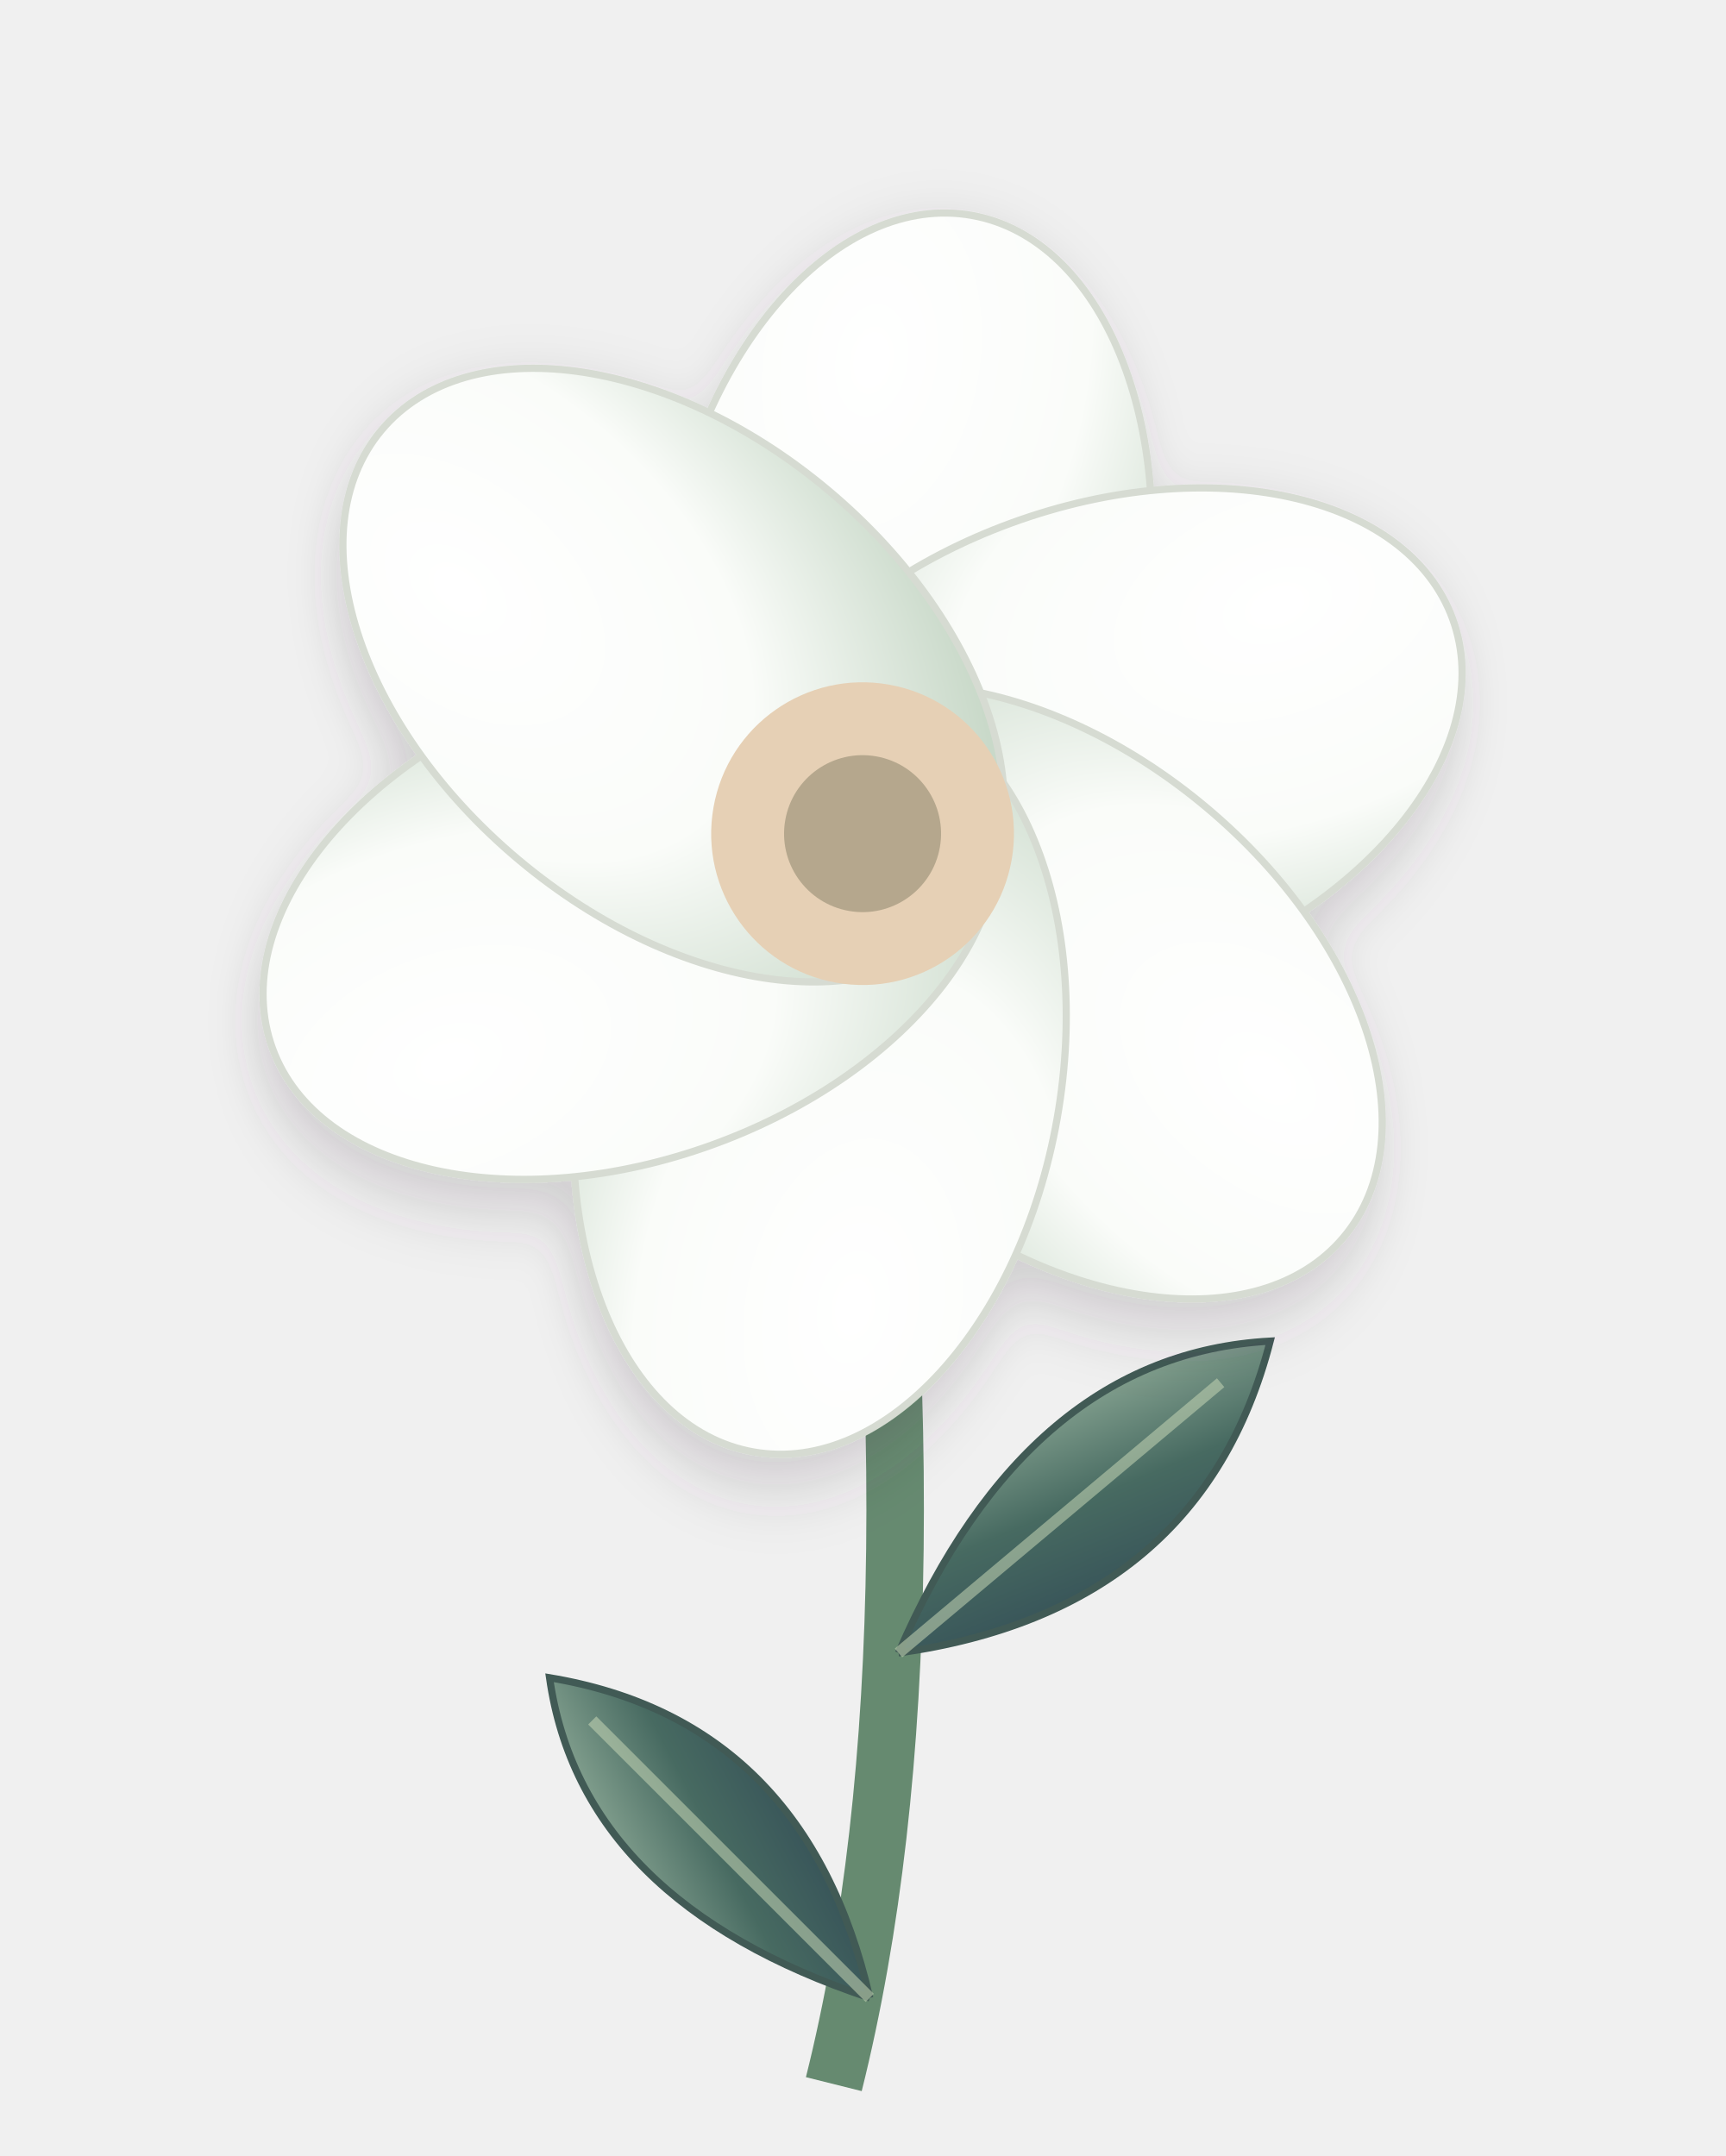
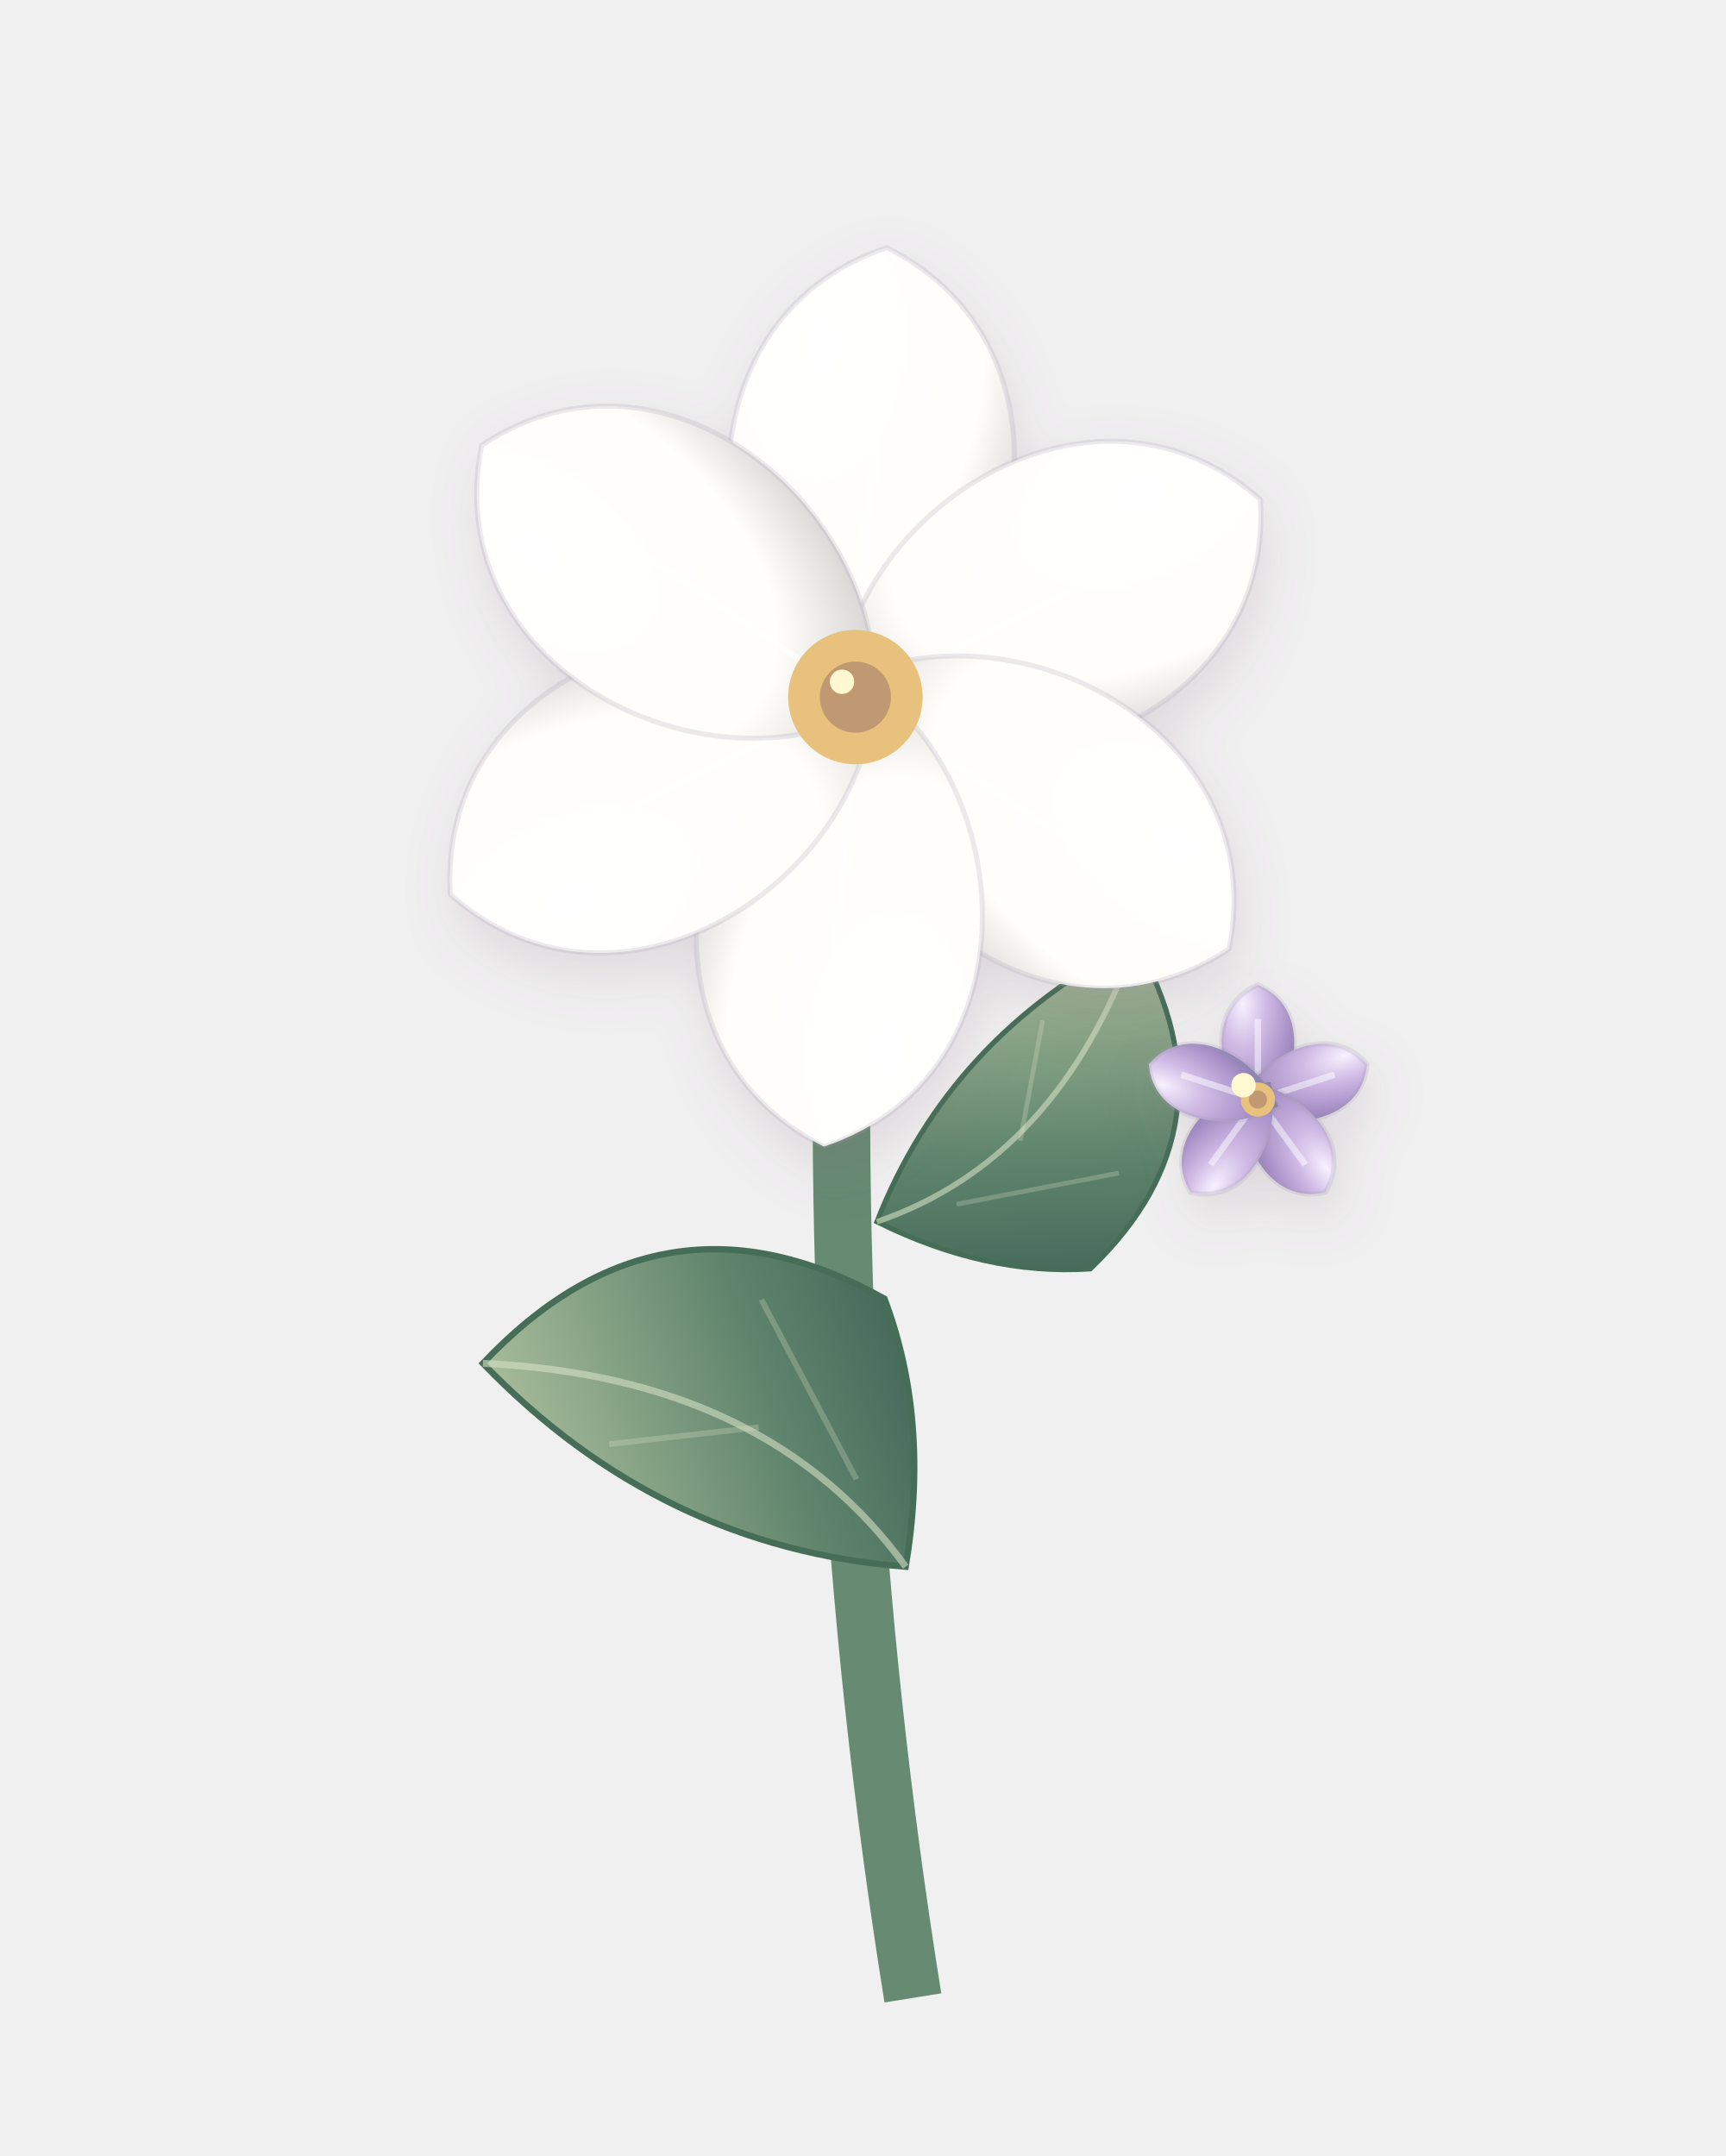
- <svg xmlns="http://www.w3.org/2000/svg" width="240" height="300" viewBox="0 0 240 300" role="img" aria-label="Flores rosadas, lirios, rosas blancas y detalles violetas">
+ <svg xmlns="http://www.w3.org/2000/svg" width="240" height="300" viewBox="0 0 240 300" role="img" aria-label="Flor blanca delicada con hojas y detalles botánicos">
  <defs>
-     <radialGradient id="rose" cx="36%" cy="27%" r="77%">
-       <stop stop-color="#ffe0e2" />
-       <stop offset=".38" stop-color="#e894b3" />
-       <stop offset=".74" stop-color="#b95782" />
-       <stop offset="1" stop-color="#8d4163" />
+     <radialGradient id="pinkRose" cx="29%" cy="18%" r="89%">
+       <stop stop-color="#fff4f2" />
+       <stop offset=".24" stop-color="#f9c5d2" />
+       <stop offset=".62" stop-color="#d97f9e" />
+       <stop offset="1" stop-color="#9e5373" />
    </radialGradient>
-     <radialGradient id="roseLite" cx="30%" cy="20%" r="86%">
-       <stop stop-color="#ffeff0" />
-       <stop offset=".58" stop-color="#eec0cb" />
-       <stop offset="1" stop-color="#b88193" />
+     <radialGradient id="deepRose" cx="30%" cy="18%" r="90%">
+       <stop stop-color="#ffe4e8" />
+       <stop offset=".37" stop-color="#e79cba" />
+       <stop offset=".74" stop-color="#bd648f" />
+       <stop offset="1" stop-color="#864f71" />
    </radialGradient>
-     <radialGradient id="roseDeep" cx="34%" cy="25%" r="83%">
-       <stop stop-color="#ffc3cf" />
-       <stop offset=".45" stop-color="#d86c98" />
-       <stop offset="1" stop-color="#913b66" />
+     <radialGradient id="paleRose" cx="30%" cy="17%" r="85%">
+       <stop stop-color="#fffefa" />
+       <stop offset=".33" stop-color="#ffe7e7" />
+       <stop offset=".72" stop-color="#e7bfc4" />
+       <stop offset="1" stop-color="#b68a9d" />
    </radialGradient>
-     <linearGradient id="lily" x1="0" x2=".9" y1="0" y2="1">
-       <stop stop-color="#ffeff3" />
-       <stop offset=".37" stop-color="#db8eac" />
-       <stop offset=".82" stop-color="#b96691" />
-       <stop offset="1" stop-color="#7c4574" />
+     <radialGradient id="lilyPink" cx="38%" cy="28%" r="82%">
+       <stop stop-color="#ffeff1" />
+       <stop offset=".33" stop-color="#f2c1d5" />
+       <stop offset=".73" stop-color="#d685ad" />
+       <stop offset="1" stop-color="#a76998" />
+     </radialGradient>
+     <radialGradient id="whiteBlossom" cx="30%" cy="22%" r="92%">
+       <stop stop-color="#ffffff" />
+       <stop offset=".62" stop-color="#fffefa" />
+       <stop offset="1" stop-color="#c5c4c5" />
+     </radialGradient>
+     <radialGradient id="lavenderBlossom" cx="29%" cy="14%" r="91%">
+       <stop stop-color="#f7f1ff" />
+       <stop offset=".34" stop-color="#d1bce6" />
+       <stop offset=".78" stop-color="#a38bc3" />
+       <stop offset="1" stop-color="#777ca4" />
+     </radialGradient>
+     <radialGradient id="blueBlossom" cx="27%" cy="18%" r="90%">
+       <stop stop-color="#f1fbff" />
+       <stop offset=".32" stop-color="#d4e6f2" />
+       <stop offset=".75" stop-color="#9bb8ce" />
+       <stop offset="1" stop-color="#7e91b6" />
+     </radialGradient>
+     <linearGradient id="leafShade" x1="0" y1="0" x2="1" y2="1">
+       <stop stop-color="#a9bd9b" />
+       <stop offset=".52" stop-color="#60856d" />
+       <stop offset="1" stop-color="#355a50" />
    </linearGradient>
-     <radialGradient id="white" cx="35%" cy="21%" r="81%">
-       <stop stop-color="#ffffff" />
-       <stop offset=".55" stop-color="#fafcf9" />
-       <stop offset="1" stop-color="#c9d9c9" />
-     </radialGradient>
-     <linearGradient id="violet" x1="0" x2=".9" y1="0" y2="1">
-       <stop stop-color="#f2c8e9" />
-       <stop offset=".6" stop-color="#9364a4" />
-       <stop offset="1" stop-color="#59467f" />
+     <linearGradient id="wrapMain" x1="0" y1="0" x2="1" y2="1">
+       <stop stop-color="#ffe8ed" />
+       <stop offset=".48" stop-color="#e5afbf" />
+       <stop offset="1" stop-color="#be8297" />
    </linearGradient>
-     <linearGradient id="blue" x1="0" x2="1" y1="0" y2="1">
-       <stop stop-color="#d8e8ef" />
-       <stop offset=".45" stop-color="#90acc7" />
-       <stop offset="1" stop-color="#63769f" />
+     <linearGradient id="wrapEdge" x1="0" y1="0" x2="1" y2=".6">
+       <stop stop-color="#fff3f3" />
+       <stop offset=".5" stop-color="#f0c7ce" />
+       <stop offset="1" stop-color="#d8a2b5" />
    </linearGradient>
-     <linearGradient id="leaf" x1="0" x2="1" y1="0" y2="1">
-       <stop stop-color="#9bb6a1" />
-       <stop offset=".5" stop-color="#476a61" />
-       <stop offset="1" stop-color="#304955" />
+     <linearGradient id="bow" x1="0" y1="0" x2="1" y2="1">
+       <stop stop-color="#f5b2c5" />
+       <stop offset=".57" stop-color="#db759d" />
+       <stop offset="1" stop-color="#ad5b83" />
    </linearGradient>
-     <linearGradient id="paper" x1="0" x2=".7" y1="0" y2="1">
-       <stop stop-color="#f8dce5" />
-       <stop offset=".5" stop-color="#e6aebd" />
-       <stop offset="1" stop-color="#c88ca4" />
-     </linearGradient>
-     <linearGradient id="paper2" x1="0" x2="1" y1="0" y2="1">
-       <stop stop-color="#e8afc2" />
-       <stop offset=".58" stop-color="#f2c9d6" />
-       <stop offset="1" stop-color="#ad7b9a" />
-     </linearGradient>
-     <filter id="shade" x="-35%" y="-35%" width="170%" height="170%">
-       <feDropShadow dx="0" dy="4" stdDeviation="4" flood-color="#49314c" flood-opacity=".19" />
+     <filter id="inkShade" x="-30%" y="-30%" width="160%" height="160%">
+       <feDropShadow dx="1" dy="3" stdDeviation="3.7" flood-color="#865e76" flood-opacity=".17" />
+     </filter>
+     <filter id="paperShade" x="-30%" y="-30%" width="160%" height="160%">
+       <feDropShadow dx="3" dy="12" stdDeviation="12" flood-color="#805c70" flood-opacity=".24" />
+     </filter>
+     <filter id="softPaint">
+       <feGaussianBlur stdDeviation=".55" />
    </filter>
  </defs>
-   <g>
-     <path d="M118 120Q132 226 116 290" stroke="#668a70" stroke-width="8" fill="none" />
-     <g transform="translate(125 230) rotate(50)">
-       <path d="M0 0Q-20.25 -40.5 0 -67.5Q22.5 -36 0 0" fill="url(#leaf)" stroke="#415a55" stroke-width="1" />
-       <path d="M0 0L0 -58.5" stroke="#c4d4b5" stroke-opacity=".55" fill="none" stroke-width="1.6" />
+   <path d="M118 116Q114 197 127 278" stroke="#668a72" stroke-width="8" fill="none" />
+   <g transform="translate(126 218) rotate(-53) scale(0.8)">
+     <path d="M0 0Q-23-36 -16-80Q29-75 35-31Q23-12 0 0Z" fill="url(#leafShade)" stroke="#456d57" stroke-width="1.1" />
+     <path d="M0 0Q12-39 -16-80" fill="none" stroke="#d7e1c6" stroke-opacity=".58" stroke-width="1.2" />
+     <path d="M7-16l15-32M4-35l-18-19" fill="none" stroke="#e5e4c8" opacity=".26" />
+   </g>
+   <g transform="translate(122 170) rotate(54) scale(0.65)">
+     <path d="M0 0Q-23-36 -16-80Q29-75 35-31Q23-12 0 0Z" fill="url(#leafShade)" stroke="#456d57" stroke-width="1.1" />
+     <path d="M0 0Q12-39 -16-80" fill="none" stroke="#d7e1c6" stroke-opacity=".58" stroke-width="1.2" />
+     <path d="M7-16l15-32M4-35l-18-19" fill="none" stroke="#e5e4c8" opacity=".26" />
+   </g>
+   <g transform="translate(119 97) rotate(4)" filter="url(#inkShade)">
+     <g transform="rotate(0.00)">
+       <path d="M0 3C-23.65 -9.35,-29.15 -50.6,0 -62.7C29.15 -50.6,23.65 -9.35,0 3Z" fill="url(#whiteBlossom)" stroke="#a398ae" stroke-opacity=".2" stroke-width=".7" />
+       <path d="M0-2L0-44" stroke="#fff" stroke-opacity=".5" fill="none" stroke-width=".9" />
    </g>
-     <g transform="translate(121 278) rotate(-45)">
-       <path d="M0 0Q-18.9 -37.8 0 -63Q21 -33.6 0 0" fill="url(#leaf)" stroke="#415a55" stroke-width="1" />
-       <path d="M0 0L0 -54.6" stroke="#c4d4b5" stroke-opacity=".55" fill="none" stroke-width="1.6" />
+     <g transform="rotate(60.00)">
+       <path d="M0 3C-23.65 -9.35,-29.15 -50.6,0 -62.7C29.15 -50.6,23.65 -9.35,0 3Z" fill="url(#whiteBlossom)" stroke="#a398ae" stroke-opacity=".2" stroke-width=".7" />
+       <path d="M0-2L0-44" stroke="#fff" stroke-opacity=".5" fill="none" stroke-width=".9" />
    </g>
-     <g transform="translate(120 116) rotate(10)" filter="url(#shade)">
-       <ellipse cx="0" cy="-34.32" rx="33.54" ry="53.04" fill="url(#white)" stroke="#d6dbd2" stroke-width="1" transform="rotate(0)" />
-       <ellipse cx="0" cy="-34.32" rx="33.54" ry="53.04" fill="url(#white)" stroke="#d6dbd2" stroke-width="1" transform="rotate(60)" />
-       <ellipse cx="0" cy="-34.32" rx="33.54" ry="53.04" fill="url(#white)" stroke="#d6dbd2" stroke-width="1" transform="rotate(120)" />
-       <ellipse cx="0" cy="-34.32" rx="33.54" ry="53.04" fill="url(#white)" stroke="#d6dbd2" stroke-width="1" transform="rotate(180)" />
-       <ellipse cx="0" cy="-34.32" rx="33.54" ry="53.04" fill="url(#white)" stroke="#d6dbd2" stroke-width="1" transform="rotate(240)" />
-       <ellipse cx="0" cy="-34.32" rx="33.54" ry="53.04" fill="url(#white)" stroke="#d6dbd2" stroke-width="1" transform="rotate(300)" />
-       <circle r="21.06" fill="#e6d0b5" />
-       <circle r="10.92" fill="#b5a78d" />
+     <g transform="rotate(120.00)">
+       <path d="M0 3C-23.65 -9.35,-29.15 -50.6,0 -62.7C29.15 -50.6,23.65 -9.35,0 3Z" fill="url(#whiteBlossom)" stroke="#a398ae" stroke-opacity=".2" stroke-width=".7" />
+       <path d="M0-2L0-44" stroke="#fff" stroke-opacity=".5" fill="none" stroke-width=".9" />
    </g>
+     <g transform="rotate(180.00)">
+       <path d="M0 3C-23.65 -9.35,-29.15 -50.6,0 -62.7C29.15 -50.6,23.65 -9.35,0 3Z" fill="url(#whiteBlossom)" stroke="#a398ae" stroke-opacity=".2" stroke-width=".7" />
+       <path d="M0-2L0-44" stroke="#fff" stroke-opacity=".5" fill="none" stroke-width=".9" />
+     </g>
+     <g transform="rotate(240.00)">
+       <path d="M0 3C-23.65 -9.35,-29.15 -50.6,0 -62.7C29.15 -50.6,23.65 -9.35,0 3Z" fill="url(#whiteBlossom)" stroke="#a398ae" stroke-opacity=".2" stroke-width=".7" />
+       <path d="M0-2L0-44" stroke="#fff" stroke-opacity=".5" fill="none" stroke-width=".9" />
+     </g>
+     <g transform="rotate(300.00)">
+       <path d="M0 3C-23.65 -9.35,-29.15 -50.6,0 -62.7C29.15 -50.6,23.65 -9.35,0 3Z" fill="url(#whiteBlossom)" stroke="#a398ae" stroke-opacity=".2" stroke-width=".7" />
+       <path d="M0-2L0-44" stroke="#fff" stroke-opacity=".5" fill="none" stroke-width=".9" />
+     </g>
+     <circle r="9.35" fill="#e8c27b" />
+     <circle r="4.95" fill="#a57c6c" opacity=".6" />
+     <circle cx="-2" cy="-2" r="1.7" fill="#fff8d0" />
+   </g>
+   <g transform="translate(175 153) rotate(0)" filter="url(#inkShade)">
+     <g transform="rotate(0.00)">
+       <path d="M0 3C-6.02 -2.38,-7.42 -12.88,0 -15.96C7.42 -12.88,6.02 -2.38,0 3Z" fill="url(#lavenderBlossom)" stroke="#a398ae" stroke-opacity=".2" stroke-width=".7" />
+       <path d="M0-2L0-11.2" stroke="#fff" stroke-opacity=".5" fill="none" stroke-width=".9" />
+     </g>
+     <g transform="rotate(72.00)">
+       <path d="M0 3C-6.02 -2.38,-7.42 -12.88,0 -15.96C7.42 -12.88,6.02 -2.38,0 3Z" fill="url(#lavenderBlossom)" stroke="#a398ae" stroke-opacity=".2" stroke-width=".7" />
+       <path d="M0-2L0-11.2" stroke="#fff" stroke-opacity=".5" fill="none" stroke-width=".9" />
+     </g>
+     <g transform="rotate(144.00)">
+       <path d="M0 3C-6.02 -2.38,-7.42 -12.88,0 -15.96C7.42 -12.88,6.02 -2.38,0 3Z" fill="url(#lavenderBlossom)" stroke="#a398ae" stroke-opacity=".2" stroke-width=".7" />
+       <path d="M0-2L0-11.2" stroke="#fff" stroke-opacity=".5" fill="none" stroke-width=".9" />
+     </g>
+     <g transform="rotate(216.00)">
+       <path d="M0 3C-6.02 -2.38,-7.42 -12.88,0 -15.96C7.42 -12.88,6.02 -2.38,0 3Z" fill="url(#lavenderBlossom)" stroke="#a398ae" stroke-opacity=".2" stroke-width=".7" />
+       <path d="M0-2L0-11.2" stroke="#fff" stroke-opacity=".5" fill="none" stroke-width=".9" />
+     </g>
+     <g transform="rotate(288.00)">
+       <path d="M0 3C-6.02 -2.38,-7.42 -12.88,0 -15.96C7.42 -12.88,6.02 -2.38,0 3Z" fill="url(#lavenderBlossom)" stroke="#a398ae" stroke-opacity=".2" stroke-width=".7" />
+       <path d="M0-2L0-11.2" stroke="#fff" stroke-opacity=".5" fill="none" stroke-width=".9" />
+     </g>
+     <circle r="2.38" fill="#e8c27b" />
+     <circle r="1.26" fill="#a57c6c" opacity=".6" />
+     <circle cx="-2" cy="-2" r="1.7" fill="#fff8d0" />
  </g>
</svg>
